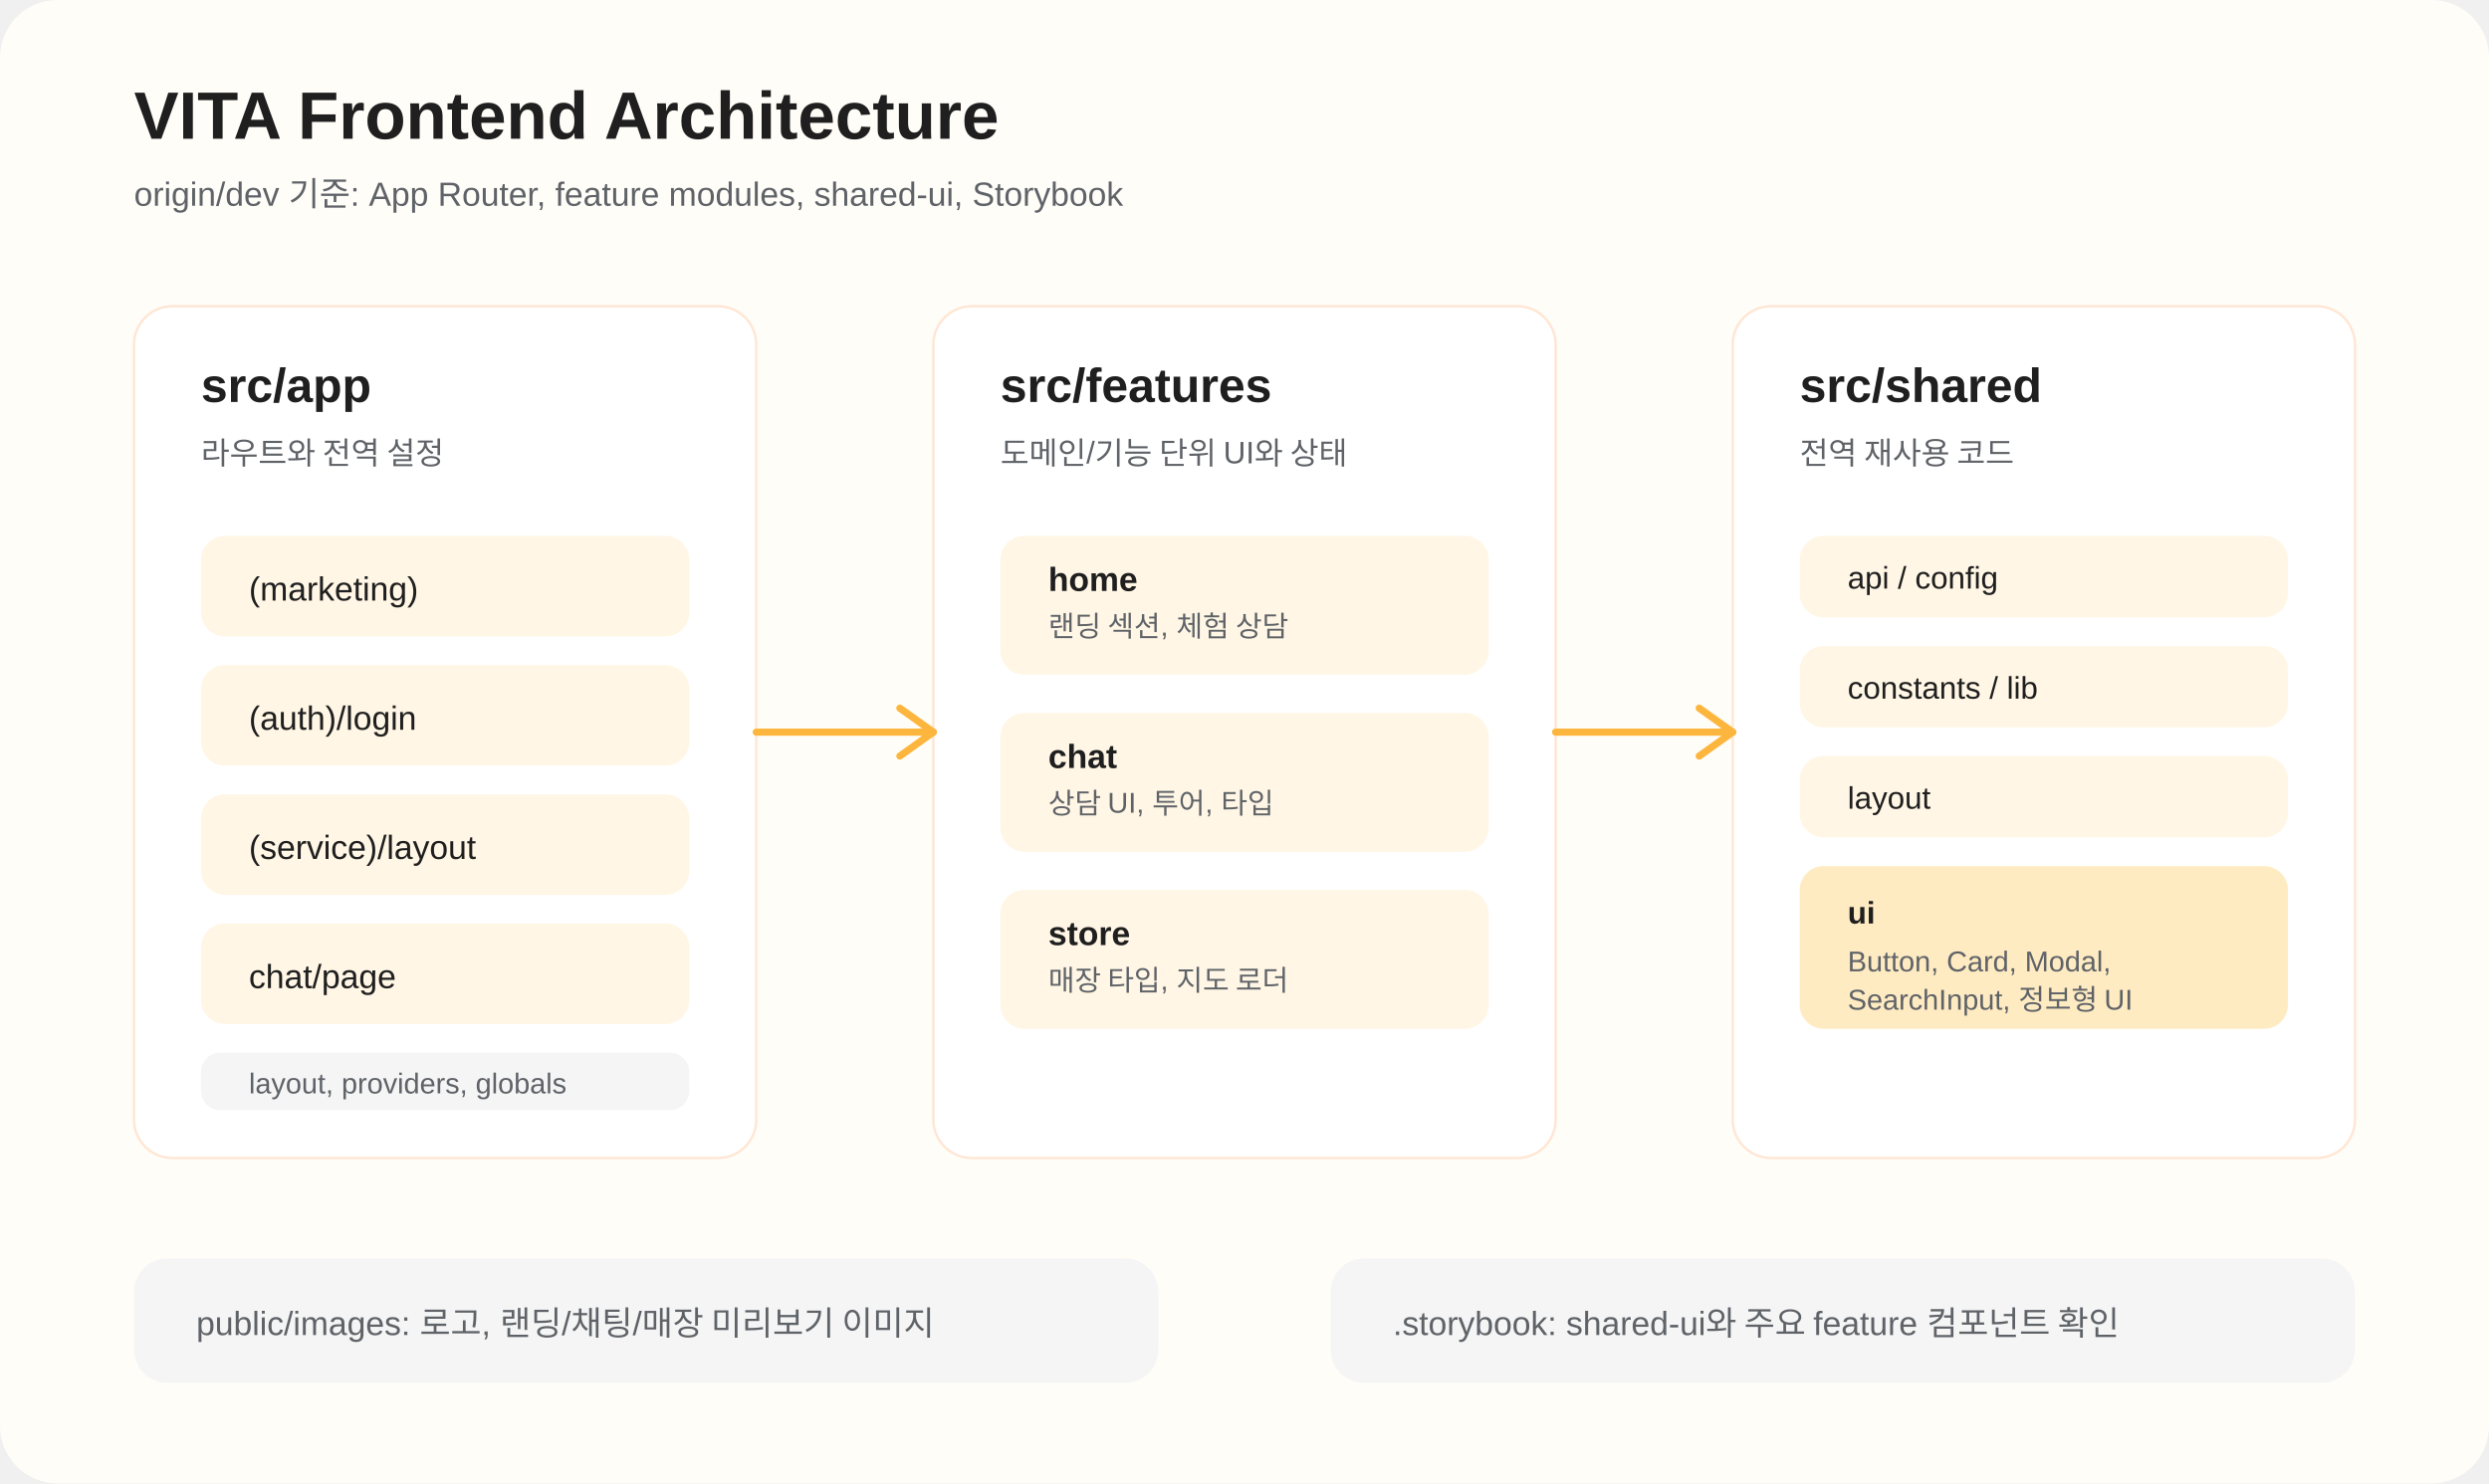
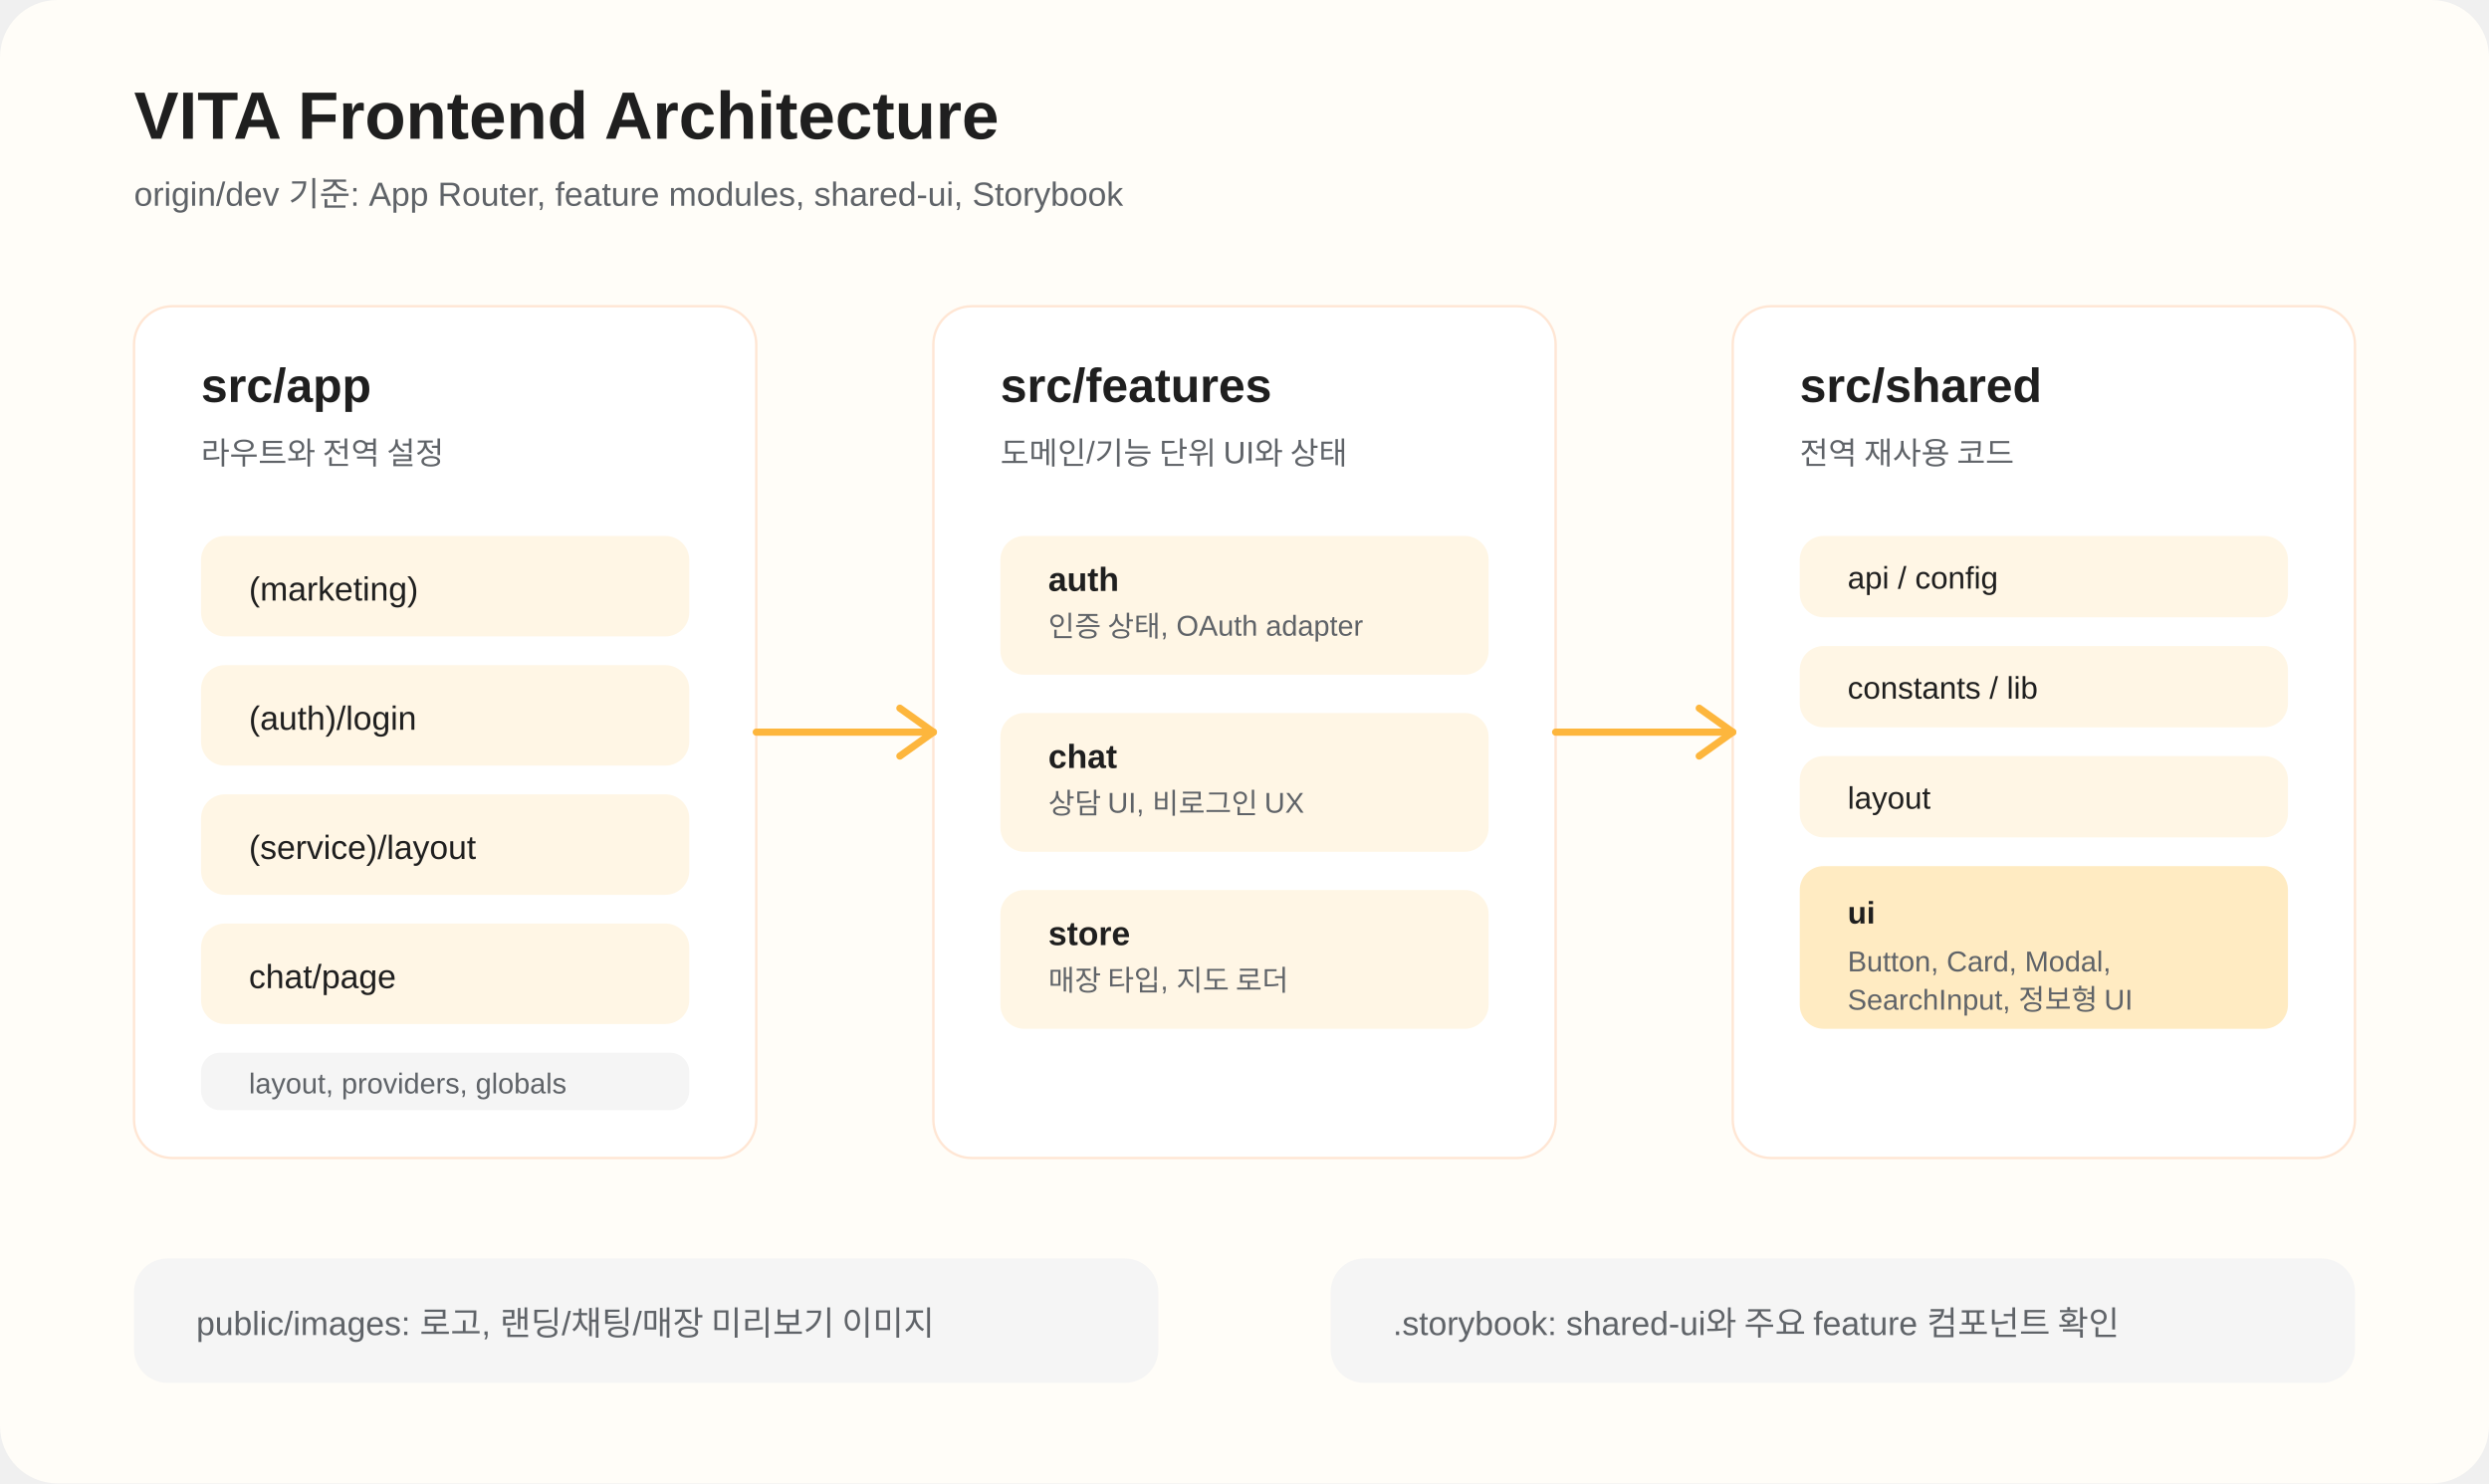
<svg xmlns="http://www.w3.org/2000/svg" width="1040" height="620" viewBox="0 0 1040 620" fill="none" role="img" aria-labelledby="title desc">
  <rect width="1040" height="620" rx="24" fill="#FFFDF8" />
  <text x="56" y="58" fill="#1F1F1F" font-family="Arial, sans-serif" font-size="28" font-weight="700">VITA Frontend Architecture</text>
  <text x="56" y="86" fill="#5F6368" font-family="Arial, sans-serif" font-size="14">origin/dev 기준: App Router, feature modules, shared-ui, Storybook</text>
  <rect x="56" y="128" width="260" height="356" rx="16" fill="#FFFFFF" stroke="#FFE6D4" />
  <text x="84" y="168" fill="#1F1F1F" font-family="Arial, sans-serif" font-size="20" font-weight="700">src/app</text>
  <text x="84" y="194" fill="#5F6368" font-family="Arial, sans-serif" font-size="13">라우트와 전역 설정</text>
  <rect x="84" y="224" width="204" height="42" rx="10" fill="#FFF6E5" />
  <text x="104" y="251" fill="#1F1F1F" font-family="Arial, sans-serif" font-size="14">(marketing)</text>
  <rect x="84" y="278" width="204" height="42" rx="10" fill="#FFF6E5" />
  <text x="104" y="305" fill="#1F1F1F" font-family="Arial, sans-serif" font-size="14">(auth)/login</text>
  <rect x="84" y="332" width="204" height="42" rx="10" fill="#FFF6E5" />
  <text x="104" y="359" fill="#1F1F1F" font-family="Arial, sans-serif" font-size="14">(service)/layout</text>
  <rect x="84" y="386" width="204" height="42" rx="10" fill="#FFF6E5" />
  <text x="104" y="413" fill="#1F1F1F" font-family="Arial, sans-serif" font-size="14">chat/page</text>
  <rect x="84" y="440" width="204" height="24" rx="8" fill="#F5F5F5" />
  <text x="104" y="457" fill="#5F6368" font-family="Arial, sans-serif" font-size="12">layout, providers, globals</text>
  <rect x="390" y="128" width="260" height="356" rx="16" fill="#FFFFFF" stroke="#FFE6D4" />
  <text x="418" y="168" fill="#1F1F1F" font-family="Arial, sans-serif" font-size="20" font-weight="700">src/features</text>
  <text x="418" y="194" fill="#5F6368" font-family="Arial, sans-serif" font-size="13">도메인/기능 단위 UI와 상태</text>
  <rect x="418" y="224" width="204" height="58" rx="10" fill="#FFF6E5" />
-   <text x="438" y="247" fill="#1F1F1F" font-family="Arial, sans-serif" font-size="14" font-weight="700">home</text>
-   <text x="438" y="266" fill="#5F6368" font-family="Arial, sans-serif" font-size="12">랜딩 섹션, 체험 상담</text>
+   <text x="438" y="247" fill="#1F1F1F" font-family="Arial, sans-serif" font-size="14" font-weight="700">auth</text>
+   <text x="438" y="266" fill="#5F6368" font-family="Arial, sans-serif" font-size="12">인증 상태, OAuth adapter</text>
  <rect x="418" y="298" width="204" height="58" rx="10" fill="#FFF6E5" />
  <text x="438" y="321" fill="#1F1F1F" font-family="Arial, sans-serif" font-size="14" font-weight="700">chat</text>
-   <text x="438" y="340" fill="#5F6368" font-family="Arial, sans-serif" font-size="12">상담 UI, 투어, 타입</text>
+   <text x="438" y="340" fill="#5F6368" font-family="Arial, sans-serif" font-size="12">상담 UI, 비로그인 UX</text>
  <rect x="418" y="372" width="204" height="58" rx="10" fill="#FFF6E5" />
  <text x="438" y="395" fill="#1F1F1F" font-family="Arial, sans-serif" font-size="14" font-weight="700">store</text>
  <text x="438" y="414" fill="#5F6368" font-family="Arial, sans-serif" font-size="12">매장 타입, 지도 로더</text>
  <rect x="724" y="128" width="260" height="356" rx="16" fill="#FFFFFF" stroke="#FFE6D4" />
  <text x="752" y="168" fill="#1F1F1F" font-family="Arial, sans-serif" font-size="20" font-weight="700">src/shared</text>
  <text x="752" y="194" fill="#5F6368" font-family="Arial, sans-serif" font-size="13">전역 재사용 코드</text>
  <rect x="752" y="224" width="204" height="34" rx="10" fill="#FFF6E5" />
  <text x="772" y="246" fill="#1F1F1F" font-family="Arial, sans-serif" font-size="13">api / config</text>
  <rect x="752" y="270" width="204" height="34" rx="10" fill="#FFF6E5" />
  <text x="772" y="292" fill="#1F1F1F" font-family="Arial, sans-serif" font-size="13">constants / lib</text>
  <rect x="752" y="316" width="204" height="34" rx="10" fill="#FFF6E5" />
  <text x="772" y="338" fill="#1F1F1F" font-family="Arial, sans-serif" font-size="13">layout</text>
  <rect x="752" y="362" width="204" height="68" rx="10" fill="#FFEBC2" />
  <text x="772" y="386" fill="#1F1F1F" font-family="Arial, sans-serif" font-size="13" font-weight="700">ui</text>
  <text x="772" y="406" fill="#5F6368" font-family="Arial, sans-serif" font-size="12">Button, Card, Modal,</text>
  <text x="772" y="422" fill="#5F6368" font-family="Arial, sans-serif" font-size="12">SearchInput, 정보형 UI</text>
  <path d="M316 306H390" stroke="#FDB63D" stroke-width="3" stroke-linecap="round" />
  <path d="M376 296L390 306L376 316" stroke="#FDB63D" stroke-width="3" stroke-linecap="round" stroke-linejoin="round" />
  <path d="M650 306H724" stroke="#FDB63D" stroke-width="3" stroke-linecap="round" />
  <path d="M710 296L724 306L710 316" stroke="#FDB63D" stroke-width="3" stroke-linecap="round" stroke-linejoin="round" />
  <rect x="56" y="526" width="428" height="52" rx="14" fill="#F5F5F5" />
  <text x="82" y="558" fill="#5F6368" font-family="Arial, sans-serif" font-size="14">public/images: 로고, 랜딩/채팅/매장 미리보기 이미지</text>
  <rect x="556" y="526" width="428" height="52" rx="14" fill="#F5F5F5" />
  <text x="582" y="558" fill="#5F6368" font-family="Arial, sans-serif" font-size="14">.storybook: shared-ui와 주요 feature 컴포넌트 확인</text>
</svg>
